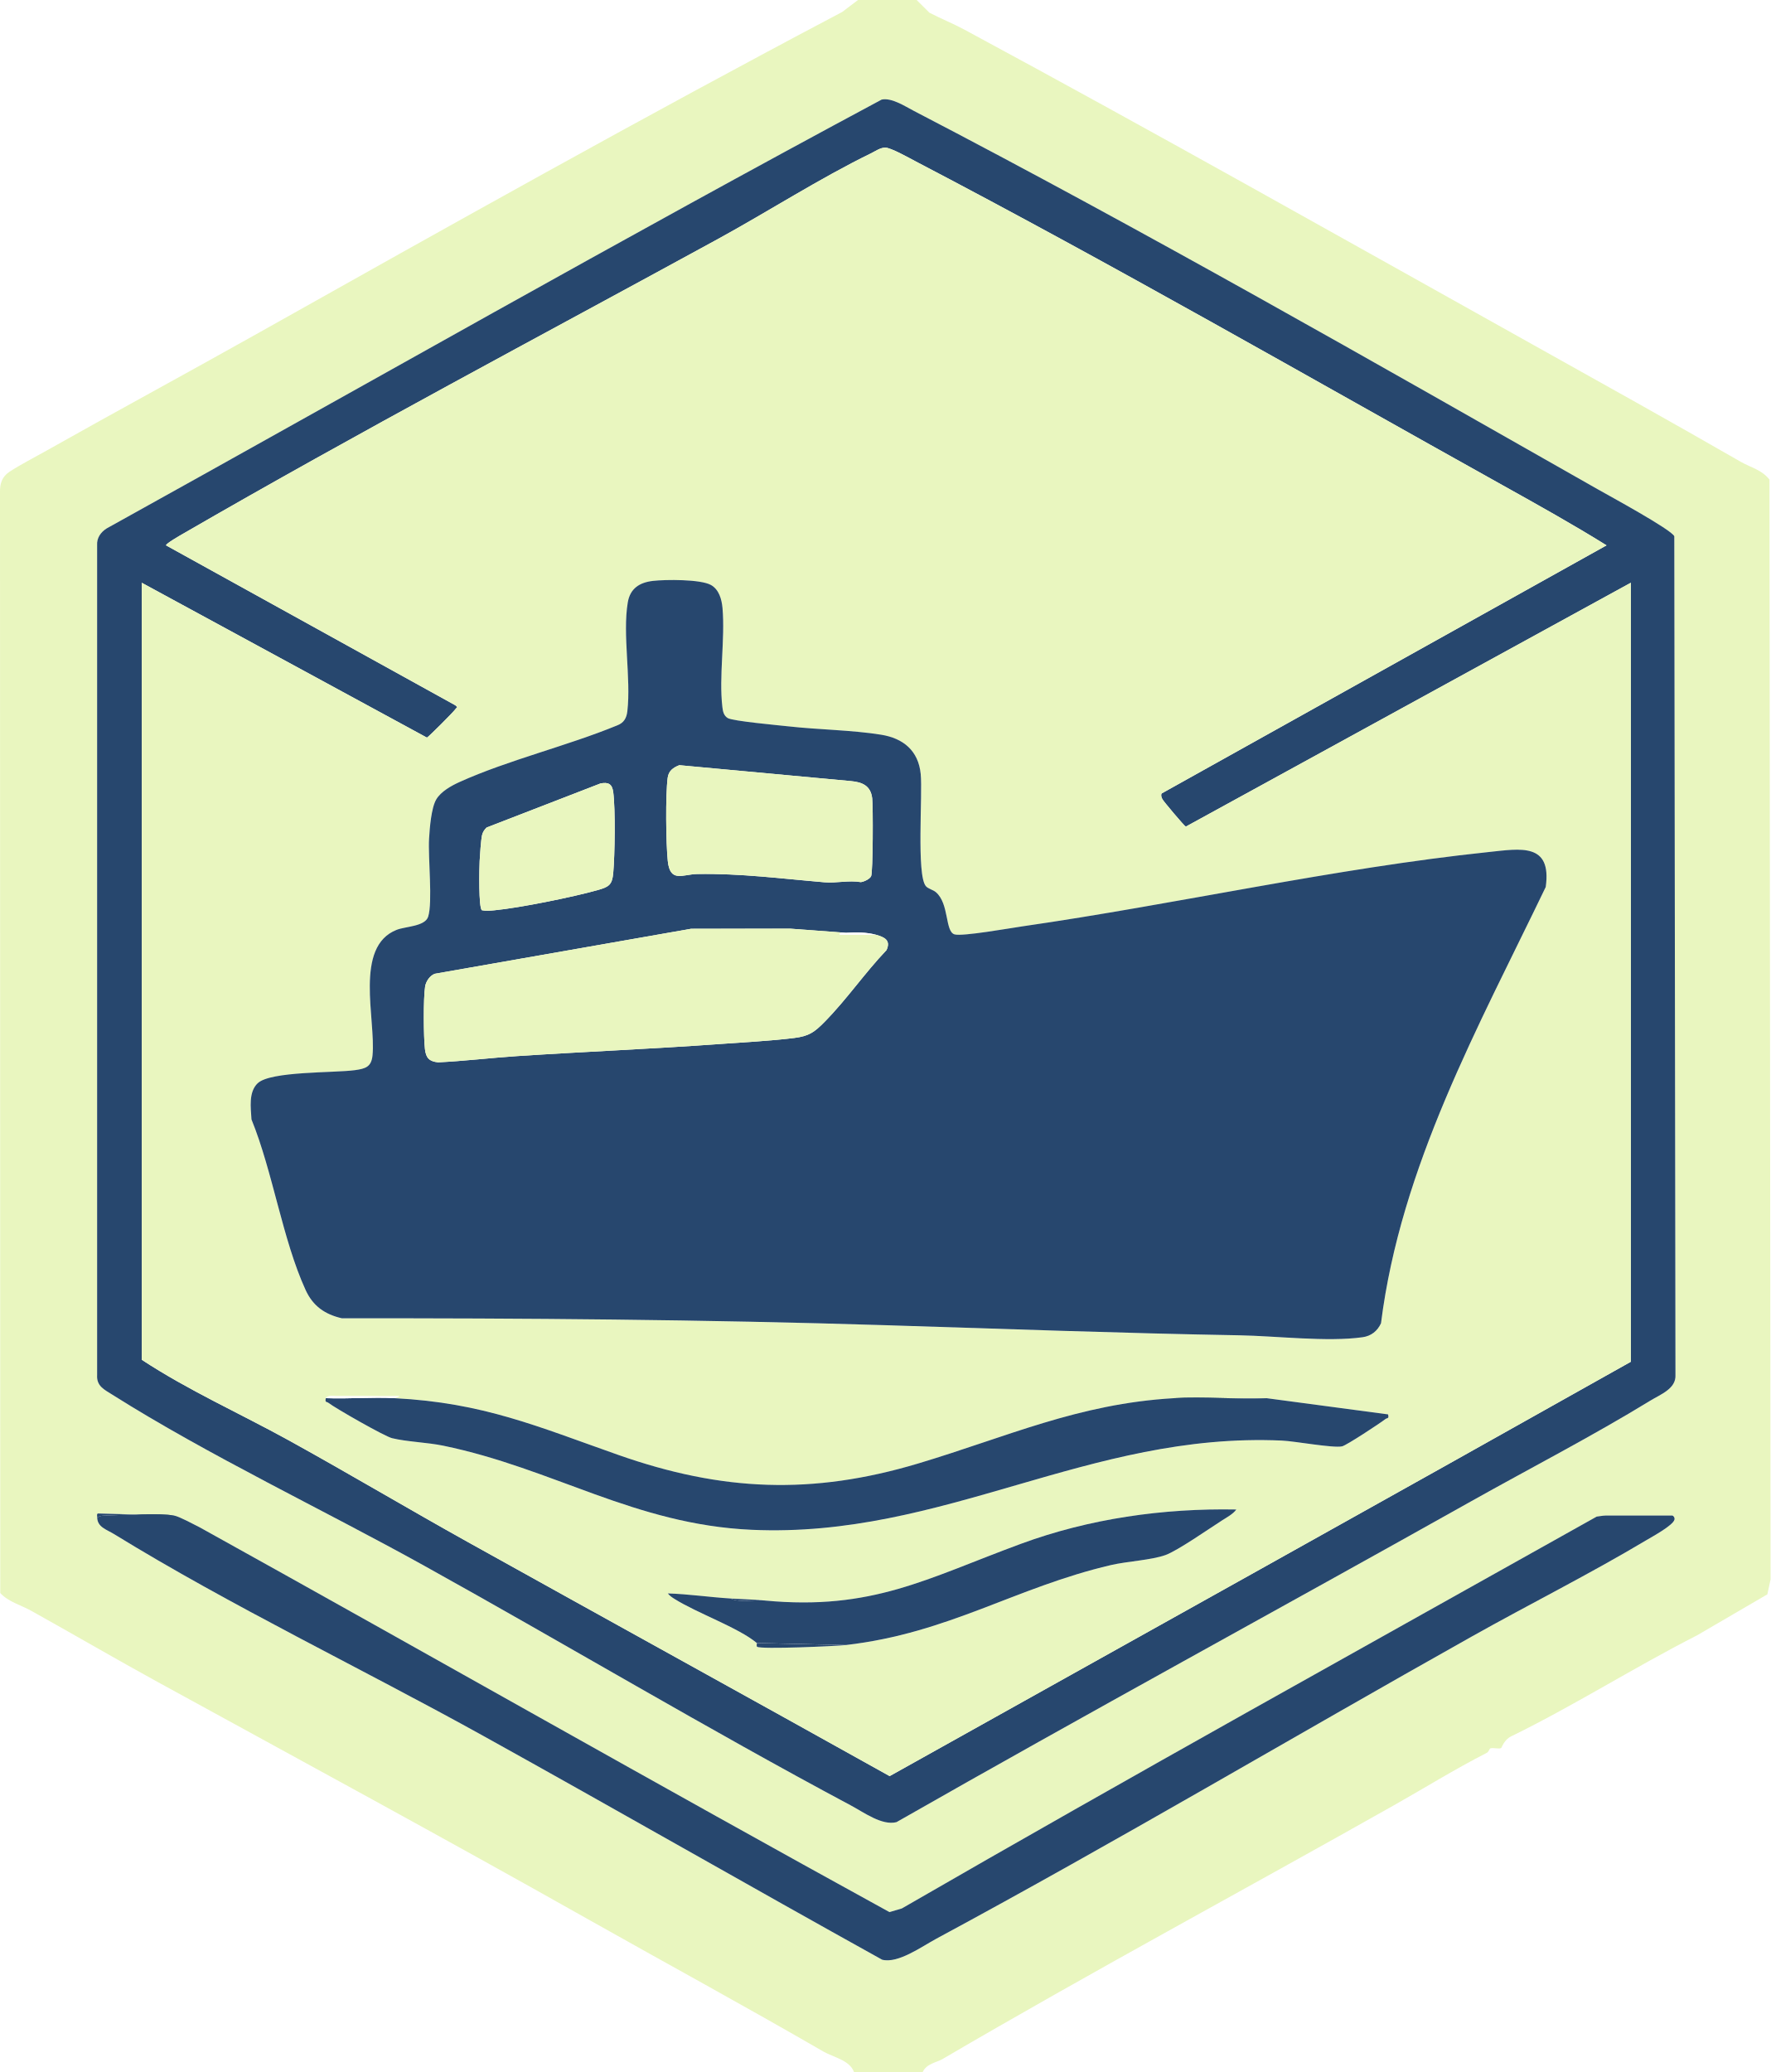
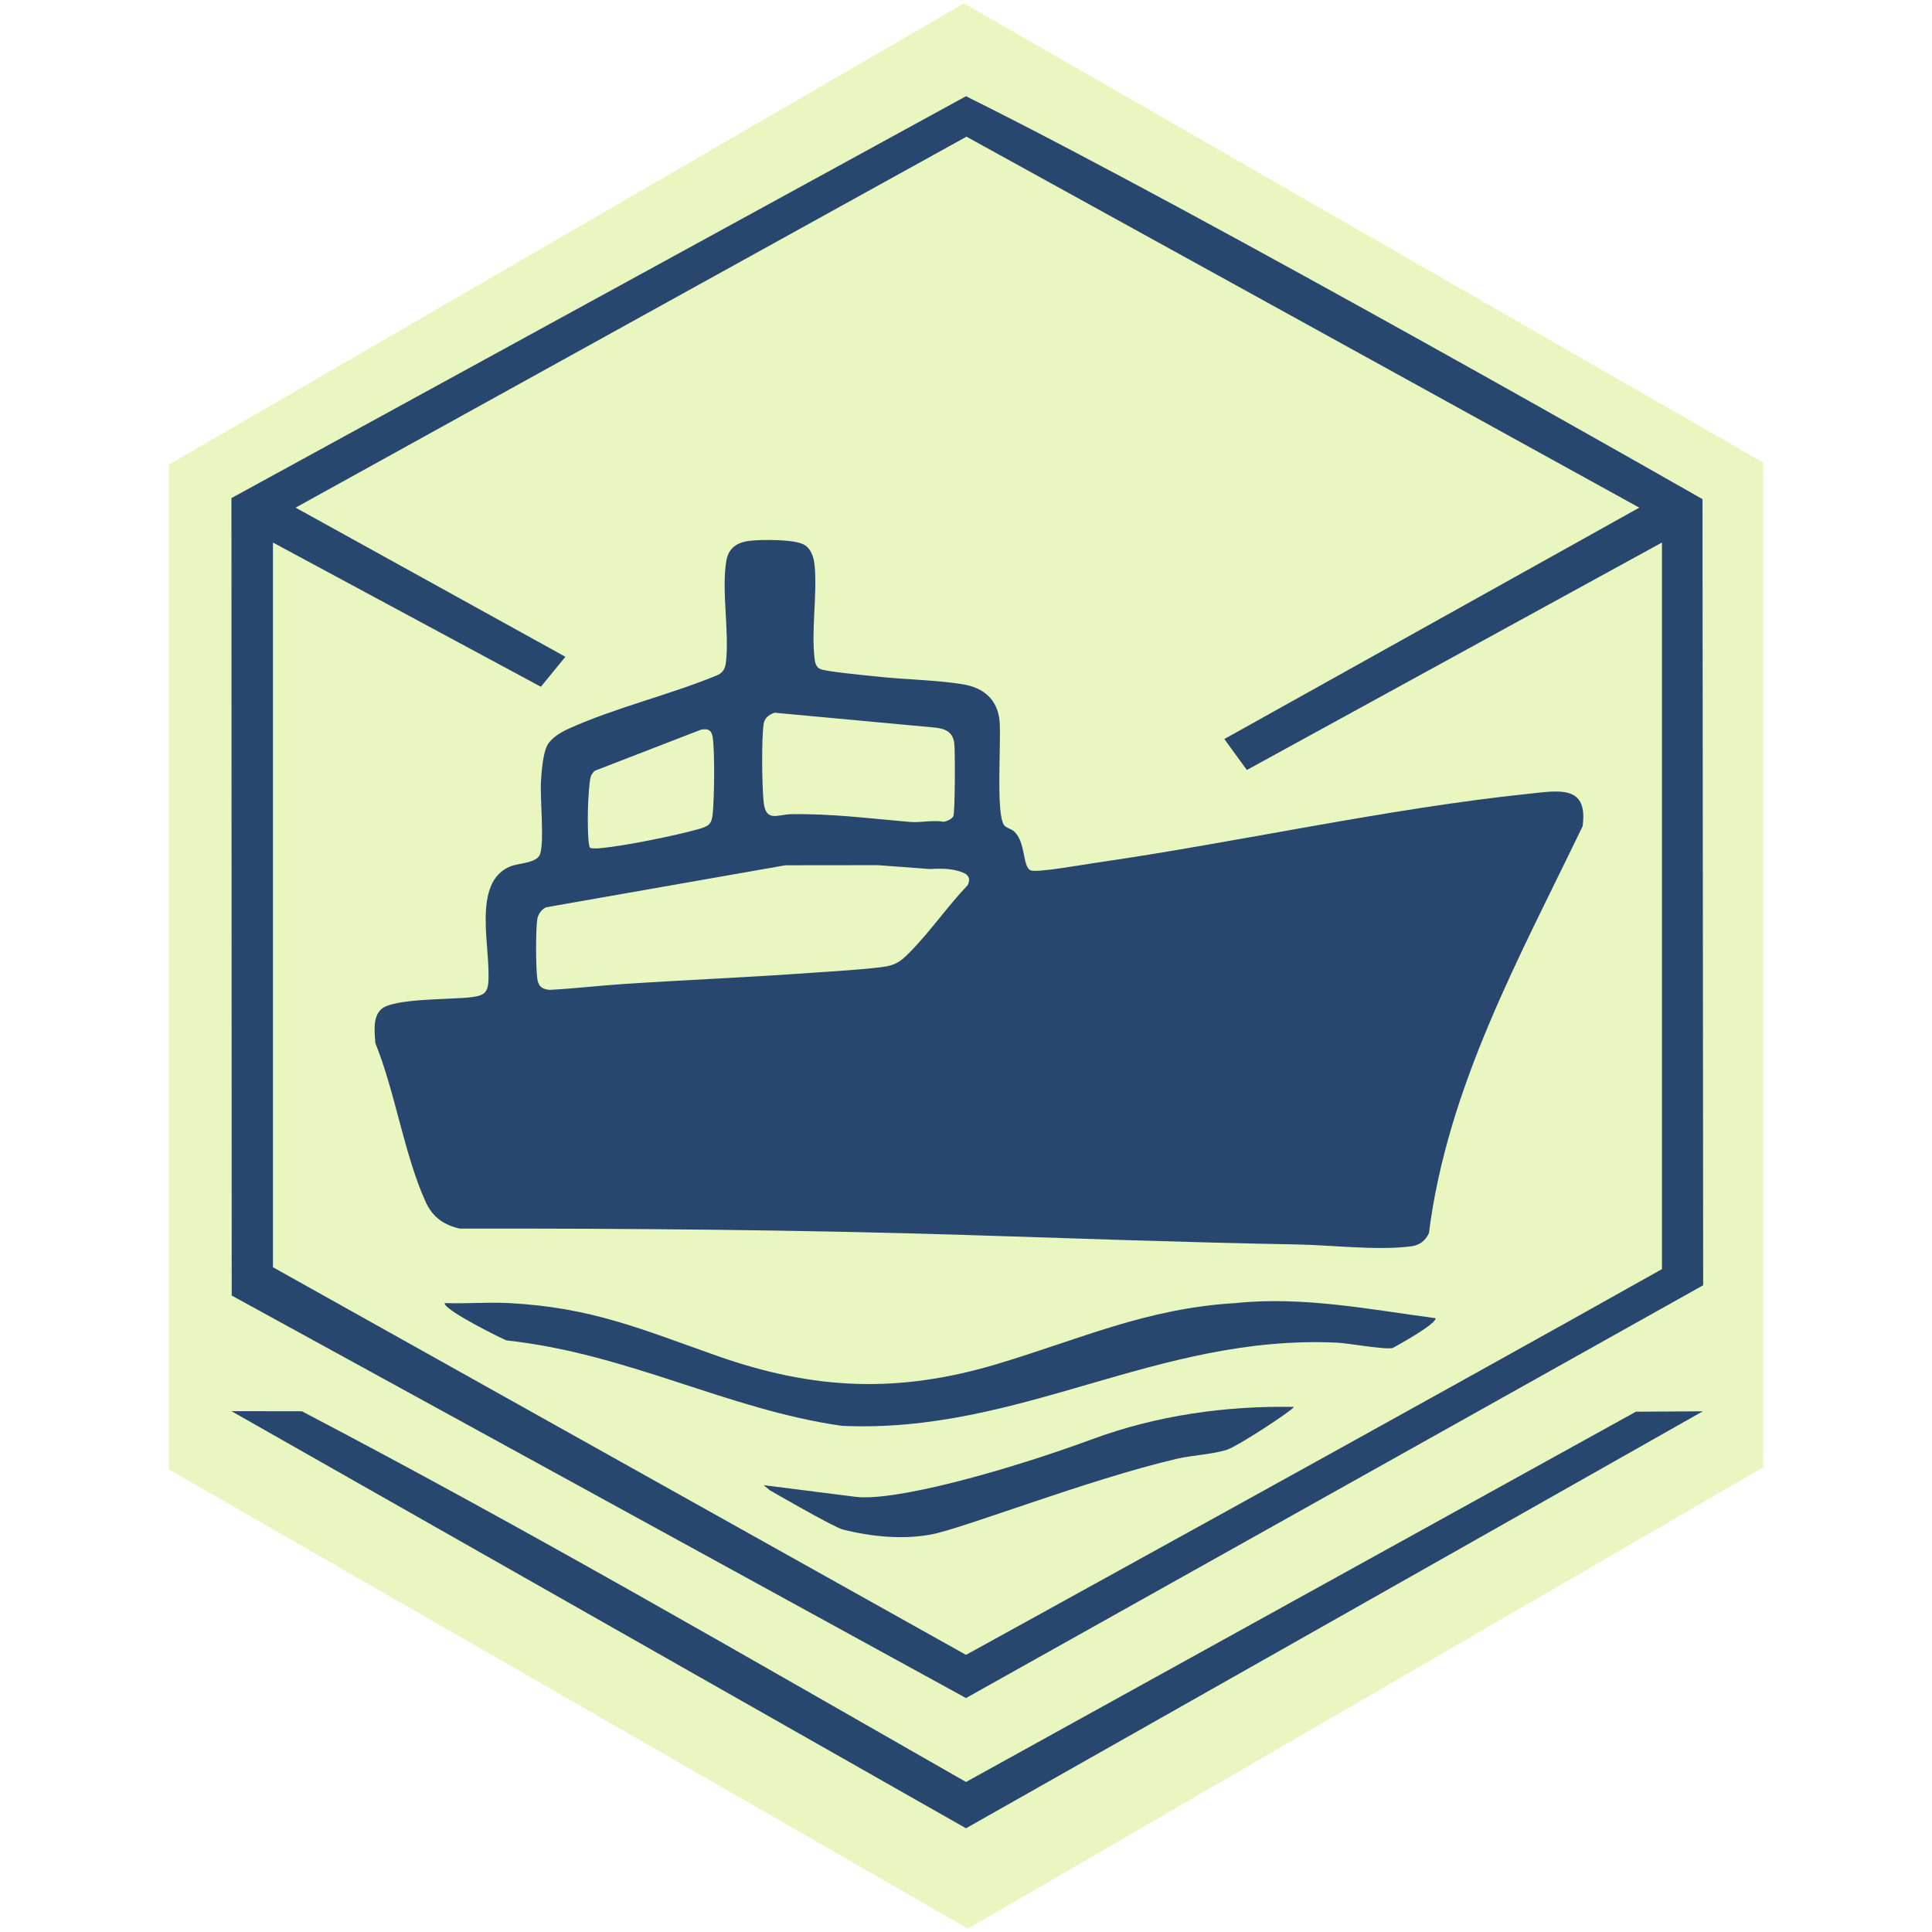
- <svg xmlns="http://www.w3.org/2000/svg" id="Ebene_2" data-name="Ebene 2" viewBox="0 0 656.32 768">
-   <defs>
-     <style>
+ <svg xmlns="http://www.w3.org/2000/svg" id="Ebene_2" data-name="Ebene 2" viewBox="0 0 1024 1024" version="1.1" width="1024" height="1024">
+   <defs id="defs1">
+     <style id="style1">
      .cls-1 {
        fill: #27476e;
      }

      .cls-2 {
        fill: #e9f6bf;
      }

      .cls-3 {
        fill: #fefefe;
      }
    </style>
  </defs>
-   <g id="Ebene_1-2" data-name="Ebene 1">
-     <path class="cls-2" d="M337.54,0h2.25l4.72,4.7c4.28,2.22,8.85,4.05,13.09,6.34,70.59,38.06,140.45,77.53,210.05,116.39,26.05,14.54,52.11,29.07,77.61,43.73,3.82,2.19,7.72,2.91,10.66,6.6l.41,407.65-1.2,5.55-26.06,15.19c-23.24,11.83-45.83,26.18-68.91,37.44-2.63,1.28-3.46,4.15-3.7,4.32-.66.45-2.74-.14-3.89.1-.55.11-.58,1.25-1.46,1.7-11.88,6.08-22.84,12.9-34.51,19.49-54.98,31.05-112.31,61.83-167.29,94.04-2.04,1.2-5.88,1.65-7.26,4.75h-25.5c-1.59-4.4-7.67-5.46-11.36-7.59-29.81-17.24-57.97-32.52-87.47-49.16-53.14-29.97-106.42-58.84-159.09-87.7-15.86-8.69-31.7-17.95-47.13-26.53-3.83-2.13-8.43-3.28-11.41-6.56L0,182.59c-.08-3.33.7-5.85,3.52-7.73,3.52-2.35,9.86-5.65,13.85-7.9,25.45-14.35,51.28-28.31,76.31-42.36C166.74,83.57,238.35,43.39,312.19,4.44l5.85-4.44h19.5ZM326.84,36.91c-96.5,51.69-191.59,105.88-287.31,158.97-2.2,1.39-3.69,3.5-3.53,6.22v307.57c-.26,4.09,2.64,5.39,5.53,7.22,35.8,22.61,78.3,42.7,115.76,63.49,52.74,29.28,104.8,60.38,157.99,88.76,4.91,2.62,11.67,7.64,17.03,6.26,70.53-40.24,141.91-79.02,212.73-118.76,21.9-12.29,45.48-24.46,66.75-37.5,3.73-2.29,9.54-4.38,9.28-9.47l-.43-310.89c-1.03-2.46-24.15-15.01-28.35-17.4-83.17-47.24-168.74-96.21-253.5-140.25-3.39-1.76-8.19-4.96-11.95-4.21ZM36.04,562.5c.09,3.57,3.43,4.4,6.25,6.13,43.1,26.51,92.13,49.99,136.76,74.74,49.46,27.43,98.52,55.59,147.97,83.02,5.87,1.5,14.61-4.85,20.03-7.76,66.79-35.98,132.31-74.87,198.49-112.01,21.33-11.97,43.83-23.24,64.76-35.74,2.28-1.36,9.89-5.49,10.41-7.61.2-.83-.51-1.51-.78-1.51h-24.75c-.92,0-2.32.28-3.3.39-85.97,48.21-172.21,95.95-257.57,145.24l-4.59,1.35c-85.51-46.94-170.34-95.27-255.67-142.61-2.12-1.05-7.61-4.05-9.5-4.37l-28.05-.76c-.76-.09-.47.98-.45,1.51Z" />
-     <path class="cls-1" d="M326.84,36.91c3.76-.75,8.56,2.45,11.95,4.21,84.76,44.04,170.33,93.01,253.5,140.25,4.2,2.39,27.32,14.94,28.35,17.4l.43,310.89c.26,5.09-5.55,7.18-9.28,9.47-21.27,13.04-44.85,25.21-66.75,37.5-70.82,39.74-142.2,78.52-212.73,118.76-5.36,1.38-12.12-3.65-17.03-6.26-53.19-28.38-105.25-59.48-157.99-88.76-37.45-20.79-79.96-40.88-115.76-63.49-2.9-1.83-5.79-3.13-5.53-7.22V202.09c-.16-2.71,1.33-4.82,3.53-6.22,95.72-53.08,190.81-107.27,287.31-158.97ZM52.54,216v288c17.26,11.36,36.39,19.88,54.5,29.87,22.3,12.31,44.23,25.37,66.49,37.76,52.05,28.97,104.24,57.68,156.25,86.7,91.53-51.16,183.32-102.16,274.75-153.58V216l-164.97,90.4c-.61-.27-8.15-9.24-8.66-10.15-.35-.65-.67-1.49-.28-2.16l164.9-91.95c-12.48-7.77-25.57-15.06-38.49-22.26-72.18-40.23-144.28-81.74-217.5-120-2.32-1.21-9.29-5.17-11.38-5.16-1.86,0-3.73,1.37-5.38,2.17-18.81,9.16-38.16,21.6-56.74,31.76-66.1,36.13-133.08,71.51-198.26,109.24-.99.57-6.23,3.56-6.23,4.25l107.22,59.27c1.19.97.58.65.03,1.48-.64.96-9.86,10.22-10.53,10.52l-105.72-57.4Z" />
-     <path class="cls-1" d="M64.54,561.75c1.89.32,7.38,3.32,9.5,4.37,85.32,47.34,170.16,95.66,255.67,142.61l4.59-1.35c85.36-49.29,171.6-97.03,257.57-145.24.98-.12,2.38-.39,3.3-.39h24.75c.27,0,.98.69.78,1.51-.51,2.13-8.13,6.25-10.41,7.61-20.93,12.51-43.43,23.77-64.76,35.74-66.18,37.14-131.7,76.03-198.49,112.01-5.41,2.92-14.15,9.26-20.03,7.76-49.45-27.43-98.52-55.6-147.97-83.02-44.63-24.75-93.66-48.23-136.76-74.74-2.82-1.73-6.15-2.56-6.25-6.13,1.25-.86,2.66-.73,4.09-.78,6.07-.21,19.04-.89,24.41.03Z" />
-     <path class="cls-1" d="M64.54,561.75c-5.37-.92-18.34-.24-24.41-.03-1.43.05-2.84-.07-4.09.78-.01-.53-.31-1.61.45-1.51l28.05.76Z" />
-     <path class="cls-2" d="M52.54,216l105.72,57.4c.68-.31,9.9-9.57,10.53-10.52.55-.83,1.17-.52-.03-1.48l-107.22-59.27c0-.69,5.24-3.68,6.23-4.25,65.18-37.73,132.16-73.11,198.26-109.24,18.58-10.16,37.93-22.6,56.74-31.76,1.64-.8,3.51-2.17,5.38-2.17,2.09,0,9.06,3.95,11.38,5.16,73.22,38.26,145.32,79.77,217.5,120,12.92,7.2,26.01,14.49,38.49,22.26l-164.9,91.95c-.39.66-.07,1.51.28,2.16.5.92,8.05,9.88,8.66,10.15l164.97-90.4v288.75c-91.43,51.42-183.22,102.43-274.75,153.58-52.02-29.02-104.2-57.74-156.25-86.7-22.26-12.39-44.19-25.45-66.49-37.76-18.11-9.99-37.24-18.51-54.5-29.87V216ZM95.54,401.5c-3.47,3.32-2.57,9.07-2.32,13.44,7.9,19.39,11.51,44.53,20.05,63.2,2.74,5.99,7.12,9.05,13.48,10.52,67.23-.08,134.37.47,201.45,2.55,43.71,1.36,87.46,2.98,131.25,3.75,13.46.24,32.63,2.56,45.65.71,3.17-.45,5.49-2.28,6.82-5.18,7.33-58.21,36.13-109.87,61.06-161.69,2.3-16.53-9.39-14.2-21.21-12.96-57.04,5.98-115.66,19.3-172.72,27.53-4.45.64-22.42,3.85-25.23,2.98-3.56-1.1-1.91-11.35-6.88-15.62-1.09-.94-2.87-1.24-3.74-2.26-3.53-4.13-1.15-34.02-1.91-41.59-.87-8.67-6.47-13.23-14.71-14.54-10.83-1.73-23.3-1.85-34.4-3.1-3.67-.41-20.61-1.93-22.43-3.07-1.47-.92-1.78-2.43-1.97-4.03-1.34-11.34,1.07-25.21.04-36.79-.28-3.19-1.29-6.81-4.26-8.49-3.83-2.17-16.92-2.07-21.57-1.52-4.98.59-8.41,2.82-9.28,7.97-2.01,11.93,1.26,28.06-.16,40.34-.3,2.57-1.31,4.31-3.76,5.24-18.64,7.65-40.3,12.8-58.49,21.01-3,1.36-6.85,3.5-8.58,6.42-1.88,3.16-2.45,10.7-2.67,14.58-.41,7,1.39,23.57-.34,28.91-1.17,3.62-8.4,3.58-11.65,4.85-15.94,6.24-7.68,33.23-8.97,46.53-.41,4.26-2.53,4.95-6.51,5.49-7.71,1.06-31.33.33-36.04,4.84ZM120.79,518.25c-.42,1.74.33,1.23.95,1.72,2.64,2.07,20.87,12.45,23.6,13.11,5.55,1.35,13,1.54,18.97,2.78,40.91,8.43,70.87,29.21,114.32,31.18,71.13,3.23,124.8-36.3,196.57-33.07,4.8.22,18.99,2.86,22.3,2.14,1.59-.35,14.11-8.58,16.1-10.14.61-.48,1.38.02.95-1.71l-45-6h-34.5c-35.39,2.07-61.82,14.36-94.68,24.2-39.26,11.76-72.72,10.37-111.21-3.19-29.95-10.55-50.01-19.33-82.86-21.01l1.87-.75c-7.75.08-15.51-.09-23.26,0-1.27.01-3.34-.48-4.11.76ZM283.54,593.25c-4.2-.4-8.39-.48-12.75-.75-7.77-.47-15.56-1.64-23.25-1.88.68.87,1.55,1.44,2.47,2.03,8.29,5.25,23.81,10.71,30.52,16.35.1.08-.24,1.09.1,1.37,1.27,1.05,29.38-.21,32.9-.62,38.24-4.4,62.76-21.34,98.24-29.63,6.04-1.41,14.99-1.83,20.27-3.73,4.47-1.61,16.16-9.77,20.93-12.82,1.77-1.13,4.08-2.35,5.31-4.05-27.08-.51-54.46,3.36-79.89,12.73-34.96,12.88-55.06,24.76-94.86,21.01Z" />
-     <path class="cls-1" d="M95.54,401.5c4.71-4.5,28.33-3.78,36.04-4.84,3.97-.55,6.09-1.23,6.51-5.49,1.29-13.3-6.97-40.29,8.97-46.53,3.25-1.27,10.48-1.23,11.65-4.85,1.73-5.34-.07-21.91.34-28.91.23-3.88.8-11.42,2.67-14.58,1.73-2.92,5.58-5.06,8.58-6.42,18.19-8.21,39.86-13.35,58.49-21.01,2.45-.93,3.46-2.67,3.76-5.24,1.42-12.28-1.84-28.41.16-40.34.87-5.15,4.3-7.38,9.28-7.97,4.65-.55,17.73-.65,21.57,1.52,2.97,1.68,3.97,5.3,4.26,8.49,1.02,11.59-1.39,25.46-.04,36.79.19,1.61.5,3.11,1.97,4.03,1.82,1.14,18.76,2.66,22.43,3.07,11.11,1.25,23.57,1.36,34.4,3.1,8.23,1.32,13.84,5.88,14.71,14.54.76,7.57-1.62,37.46,1.91,41.59.87,1.02,2.65,1.32,3.74,2.26,4.97,4.27,3.31,14.52,6.88,15.62,2.81.87,20.78-2.34,25.23-2.98,57.06-8.23,115.68-21.55,172.72-27.53,11.83-1.24,23.52-3.56,21.21,12.96-24.93,51.82-53.73,103.48-61.06,161.69-1.33,2.9-3.64,4.73-6.82,5.18-13.02,1.84-32.19-.48-45.65-.71-43.79-.77-87.54-2.39-131.25-3.75-67.08-2.09-134.22-2.63-201.45-2.55-6.36-1.47-10.74-4.53-13.48-10.52-8.54-18.67-12.15-43.81-20.05-63.2-.25-4.38-1.15-10.12,2.32-13.44ZM251.84,283.62c-2.36.92-4,2.11-4.34,4.71-.83,6.35-.64,24.23.04,30.79.85,8.19,5.54,4.95,10.84,4.85,16.15-.3,31.4,1.73,47.25,3.06,4.46.37,9-.83,13.49-.06,1.21-.18,3.28-1.11,3.8-2.21.69-1.45.75-25.84.39-28.89-.55-4.61-3.64-5.97-7.9-6.35l-63.56-5.89ZM178.64,337.39c1.53.32,3.13.16,4.68.01,9.21-.87,29.24-4.93,38.26-7.49,4.07-1.15,5.34-1.88,5.74-6.26.6-6.65.85-23.72,0-30.07-.4-2.98-1.78-3.76-4.72-3.19l-42.21,16.33c-.78.71-1.47,1.77-1.69,2.81-.43,1.99-.76,7.23-.9,9.6-.15,2.62-.42,17.47.85,18.26ZM324.79,346.5c-3.65-1.02-7.36-.94-11.25-.75l-20.59-1.53-36.77.04-95.06,16.69c-1.81.73-3.23,2.83-3.53,4.72-.68,4.33-.58,18.69-.06,23.22.38,3.27,1.6,4.55,4.88,4.88,9.75-.48,19.5-1.66,29.22-2.31,24.8-1.64,50.01-2.66,75.03-4.47,8.83-.64,19.1-1.17,27.75-2.25,5.54-.69,7.53-2.19,11.27-5.98,8.14-8.25,14.92-18.19,22.94-26.59,1.72-3.7-.85-4.83-3.82-5.67Z" />
-     <path class="cls-1" d="M146.29,518.25c32.85,1.68,52.91,10.47,82.86,21.01,38.5,13.56,71.96,14.94,111.21,3.19,32.86-9.84,59.28-22.13,94.68-24.2,11.28-.66,23.16.49,34.5,0l45,6c.43,1.74-.34,1.24-.95,1.71-1.99,1.56-14.51,9.8-16.1,10.14-3.31.72-17.5-1.93-22.3-2.14-71.76-3.23-125.43,36.29-196.57,33.07-43.45-1.97-73.42-22.75-114.32-31.18-5.98-1.23-13.42-1.43-18.97-2.78-2.72-.66-20.95-11.05-23.6-13.11-.62-.48-1.36.02-.95-1.72,8.46.32,17.05-.43,25.5,0Z" />
-     <path class="cls-1" d="M283.54,593.25c39.8,3.75,59.9-8.13,94.86-21.01,25.42-9.37,52.81-13.24,79.89-12.73-1.23,1.7-3.54,2.92-5.31,4.05-4.77,3.05-16.46,11.21-20.93,12.82-5.27,1.9-14.23,2.32-20.27,3.73-35.48,8.29-60,25.23-98.24,29.63l-33-.75c-6.71-5.65-22.23-11.11-30.52-16.35-.92-.58-1.79-1.15-2.47-2.03,7.69.24,15.48,1.4,23.25,1.88,3.65,1.7,8.68.32,12.75.75Z" />
-     <path class="cls-1" d="M469.54,518.25c-11.34.49-23.22-.66-34.5,0h34.5Z" />
-     <path class="cls-1" d="M313.54,609.75c-3.52.4-31.62,1.67-32.9.62-.34-.28,0-1.28-.1-1.37l33,.75Z" />
-     <path class="cls-3" d="M120.79,518.25c.78-1.24,2.85-.75,4.11-.76,7.75-.08,15.51.09,23.26,0l-1.87.75c-8.45-.43-17.04.32-25.5,0Z" />
-     <path class="cls-1" d="M283.54,593.25c-4.07-.43-9.1.95-12.75-.75,4.36.27,8.55.35,12.75.75Z" />
-     <path class="cls-2" d="M313.54,345.75c-.84.04-2.44-.52-2.25.74h13.5c2.98.84,5.54,1.98,3.82,5.67-8.02,8.4-14.8,18.34-22.94,26.59-3.74,3.79-5.73,5.29-11.27,5.98-8.65,1.08-18.92,1.61-27.75,2.25-25.02,1.82-50.23,2.83-75.03,4.47-9.72.64-19.47,1.83-29.22,2.31-3.28-.34-4.5-1.62-4.88-4.88-.53-4.53-.63-18.89.06-23.22.3-1.89,1.72-3.99,3.53-4.72l95.06-16.69,36.77-.04,20.59,1.53Z" />
-     <path class="cls-2" d="M251.84,283.62l63.56,5.89c4.27.38,7.36,1.73,7.9,6.35.36,3.05.3,27.44-.39,28.89-.52,1.1-2.59,2.04-3.8,2.21-4.48-.76-9.03.44-13.49.06-15.85-1.33-31.1-3.36-47.25-3.06-5.3.1-9.99,3.35-10.84-4.85-.68-6.56-.87-24.44-.04-30.79.34-2.61,1.99-3.79,4.34-4.71Z" />
-     <path class="cls-2" d="M178.64,337.39c-1.27-.79-1-15.64-.85-18.26.14-2.37.47-7.61.9-9.6.23-1.04.91-2.1,1.69-2.81l42.21-16.33c2.94-.57,4.32.21,4.72,3.19.85,6.35.6,23.42,0,30.07-.4,4.38-1.67,5.1-5.74,6.26-9.02,2.56-29.04,6.62-38.26,7.49-1.55.15-3.15.31-4.68-.01Z" />
-     <path class="cls-3" d="M313.54,345.75c3.89-.19,7.6-.27,11.25.75h-13.5c-.2-1.27,1.41-.71,2.25-.75Z" />
+   <path d="M 510.965,1.795 89.494,246.273 V 778.82 L 513.035,1022.205 934.506,777.727 V 245.18 Z" style="display:inline;fill:#e9f6bf" id="path40" />
+   <path style="display:none;fill:#e9f6bf;fill-opacity:1" id="Backdrop_bk" d="M 953.74,257.74 954.776,767.945 513.443,1023.945 71.074,769.74 70.038,259.534 511.371,3.534 Z" transform="translate(-0.4068603,-1.739563)" />
+   <g id="Ebene_1-2" data-name="Ebene 1" transform="matrix(1.333729,0,0,1.333729,74.59759,-0.5381066)">
+     <path class="cls-2" d="M 338.456,-0.042 C 634.618,164.403 654.839,176.403 655.92,177.76 c -0.555,137.646 1.257,275.306 0.376,412.95 C 573.802,638.795 343.861,763.923 342.05,767.99 h -25.5 C 235.455,713.731 0.09,590.45 0.09,590.45 L 0.084,177.712 c 0,0 67.769,-41.637 317.956,-177.712 z" id="path1" style="display:none" />
+     <path class="cls-1" d="M 620.64,198.77 620.903,511.159 327.955,675.203 36.148,515.251 36.041,198.345 327.955,38.642 C 421.94,85.267 620.64,198.77 620.64,198.77 Z M 52.54,216 v 288 l 275.415,154.043 c 0,0 185.145,-101.873 276.575,-153.293 V 216 L 439.56,306.4 430.62,294.09 595.52,202.14 328.15,54.72 61.54,202.14 168.76,261.41 159.005,273.323 52.54,216.01 Z" id="path2" style="display:inline" />
+     <path class="cls-1" d="m 327.955,708.555 266.216,-147.138 26.582,-0.167 L 327.955,726.955 36.041,561.194 l 27.992,0.043 c 89.158,46.666 176.462,97.396 263.922,147.318 z" id="path3" style="display:inline" />
+     <path class="cls-1" d="m 95.54,401.5 c 4.71,-4.5 28.33,-3.78 36.04,-4.84 3.97,-0.55 6.09,-1.23 6.51,-5.49 1.29,-13.3 -6.97,-40.29 8.97,-46.53 3.25,-1.27 10.48,-1.23 11.65,-4.85 1.73,-5.34 -0.07,-21.91 0.34,-28.91 0.23,-3.88 0.8,-11.42 2.67,-14.58 1.73,-2.92 5.58,-5.06 8.58,-6.42 18.19,-8.21 39.86,-13.35 58.49,-21.01 2.45,-0.93 3.46,-2.67 3.76,-5.24 1.42,-12.28 -1.84,-28.41 0.16,-40.34 0.87,-5.15 4.3,-7.38 9.28,-7.97 4.65,-0.55 17.73,-0.65 21.57,1.52 2.97,1.68 3.97,5.3 4.26,8.49 1.02,11.59 -1.39,25.46 -0.04,36.79 0.19,1.61 0.5,3.11 1.97,4.03 1.82,1.14 18.76,2.66 22.43,3.07 11.11,1.25 23.57,1.36 34.4,3.1 8.23,1.32 13.84,5.88 14.71,14.54 0.76,7.57 -1.62,37.46 1.91,41.59 0.87,1.02 2.65,1.32 3.74,2.26 4.97,4.27 3.31,14.52 6.88,15.62 2.81,0.87 20.78,-2.34 25.23,-2.98 57.06,-8.23 115.68,-21.55 172.72,-27.53 11.83,-1.24 23.52,-3.56 21.21,12.96 -24.93,51.82 -53.73,103.48 -61.06,161.69 -1.33,2.9 -3.64,4.73 -6.82,5.18 -13.02,1.84 -32.19,-0.48 -45.65,-0.71 -43.79,-0.77 -87.54,-2.39 -131.25,-3.75 -67.08,-2.09 -134.22,-2.63 -201.45,-2.55 -6.36,-1.47 -10.74,-4.53 -13.48,-10.52 -8.54,-18.67 -12.15,-43.81 -20.05,-63.2 -0.25,-4.38 -1.15,-10.12 2.32,-13.44 z m 156.3,-117.88 c -2.36,0.92 -4,2.11 -4.34,4.71 -0.83,6.35 -0.64,24.23 0.04,30.79 0.85,8.19 5.54,4.95 10.84,4.85 16.15,-0.3 31.4,1.73 47.25,3.06 4.46,0.37 9,-0.83 13.49,-0.06 1.21,-0.18 3.28,-1.11 3.8,-2.21 0.69,-1.45 0.75,-25.84 0.39,-28.89 -0.55,-4.61 -3.64,-5.97 -7.9,-6.35 l -63.56,-5.89 z m -73.2,53.77 c 1.53,0.32 3.13,0.16 4.68,0.01 9.21,-0.87 29.24,-4.93 38.26,-7.49 4.07,-1.15 5.34,-1.88 5.74,-6.26 0.6,-6.65 0.85,-23.72 0,-30.07 -0.4,-2.98 -1.78,-3.76 -4.72,-3.19 l -42.21,16.33 c -0.78,0.71 -1.47,1.77 -1.69,2.81 -0.43,1.99 -0.76,7.23 -0.9,9.6 -0.15,2.62 -0.42,17.47 0.85,18.26 z m 146.15,9.11 c -3.65,-1.02 -7.36,-0.94 -11.25,-0.75 l -20.59,-1.53 -36.77,0.04 -95.06,16.69 c -1.81,0.73 -3.23,2.83 -3.53,4.72 -0.68,4.33 -0.58,18.69 -0.06,23.22 0.38,3.27 1.6,4.55 4.88,4.88 9.75,-0.48 19.5,-1.66 29.22,-2.31 24.8,-1.64 50.01,-2.66 75.03,-4.47 8.83,-0.64 19.1,-1.17 27.75,-2.25 5.54,-0.69 7.53,-2.19 11.27,-5.98 8.14,-8.25 14.92,-18.19 22.94,-26.59 1.72,-3.7 -0.85,-4.83 -3.82,-5.67 z" id="path6" style="display:inline" />
+     <path class="cls-1" d="m 146.29,518.25 c 32.85,1.68 52.91,10.47 82.86,21.01 38.5,13.56 71.96,14.94 111.21,3.19 32.86,-9.84 59.28,-22.13 94.68,-24.2 26.705,-2.784 53.122,2.483 79.5,6 0.565,2.288 -16.878,11.813 -17.05,11.85 -3.31,0.72 -17.5,-1.93 -22.3,-2.14 -71.76,-3.23 -125.43,36.29 -196.57,33.07 -45.601,-6.506 -84.626,-28.627 -133.29,-33.96 -0.95,-0.23 -25.173,-12.186 -24.55,-14.83 8.46,0.32 17.05,-0.43 25.5,0 z" id="path7" style="display:inline" />
+     <path class="cls-1" d="M 283.968,595.227 C 299.391,597.204 343.44,585.12 378.4,572.24 c 25.42,-9.37 52.81,-13.24 79.89,-12.73 -1.435,1.983 -22.059,15.364 -26.24,16.87 -5.27,1.9 -14.23,2.32 -20.27,3.73 -35.48,8.29 -85.215,27.821 -97.821,30.113 -10.997,1.999 -22.993,1 -34.99,-1.999 C 275.426,607.338 250.02,592.64 250.02,592.64 l -2.47,-2.03 c 0,0 24.611,3.104 36.418,4.617 z" id="path8" style="display:inline" />
+   </g>
+   <g id="g32" style="display:none;fill:#ff0000;fill-opacity:0.498">
+     <path id="path38" style="fill:#ff0000;fill-opacity:0.498;fill-rule:evenodd;stroke:none;stroke-linejoin:round" d="M 510.214,341.798 903.197,261.233 V 721.692 L 510.214,654.323 Z" points="903.197,261.233 903.197,721.692 510.214,654.323 510.214,341.798 " />
+     <path id="path33" style="fill:#ff0000;fill-opacity:0.498;fill-rule:evenodd;stroke:none;stroke-linejoin:round" d="M 120,262.397 V 720.718 L 510.214,654.323 V 341.798 Z" points="120,720.718 510.214,654.323 510.214,341.798 120,262.397 " />
+     <path id="path37" style="fill:#ff0000;fill-opacity:0.498;fill-rule:evenodd;stroke:none;stroke-linejoin:round" d="M 120,720.718 512,906.667 903.197,721.692 510.214,654.323 Z" points="512,906.667 903.197,721.692 510.214,654.323 120,720.718 " />
+     <path id="path34" style="fill:#ff0000;fill-opacity:0.498;fill-rule:evenodd;stroke:none;stroke-linejoin:round" d="M 120,262.397 512,40.024 903.197,261.233 510.214,341.798 Z" points="512,40.024 903.197,261.233 510.214,341.798 120,262.397 " />
+     <path id="path36" style="fill:#ff0000;fill-opacity:0.498;fill-rule:evenodd;stroke:none;stroke-linejoin:round" d="M 512,40.024 V 906.667 L 903.197,721.692 V 261.233 Z" points="512,906.667 903.197,721.692 903.197,261.233 512,40.024 " />
+     <path id="path35" style="fill:#ff0000;fill-opacity:0.498;fill-rule:evenodd;stroke:none;stroke-linejoin:round" d="M 120,262.397 512,40.024 V 906.667 L 120,720.718 Z" points="512,40.024 512,906.667 120,720.718 120,262.397 " />
  </g>
</svg>
